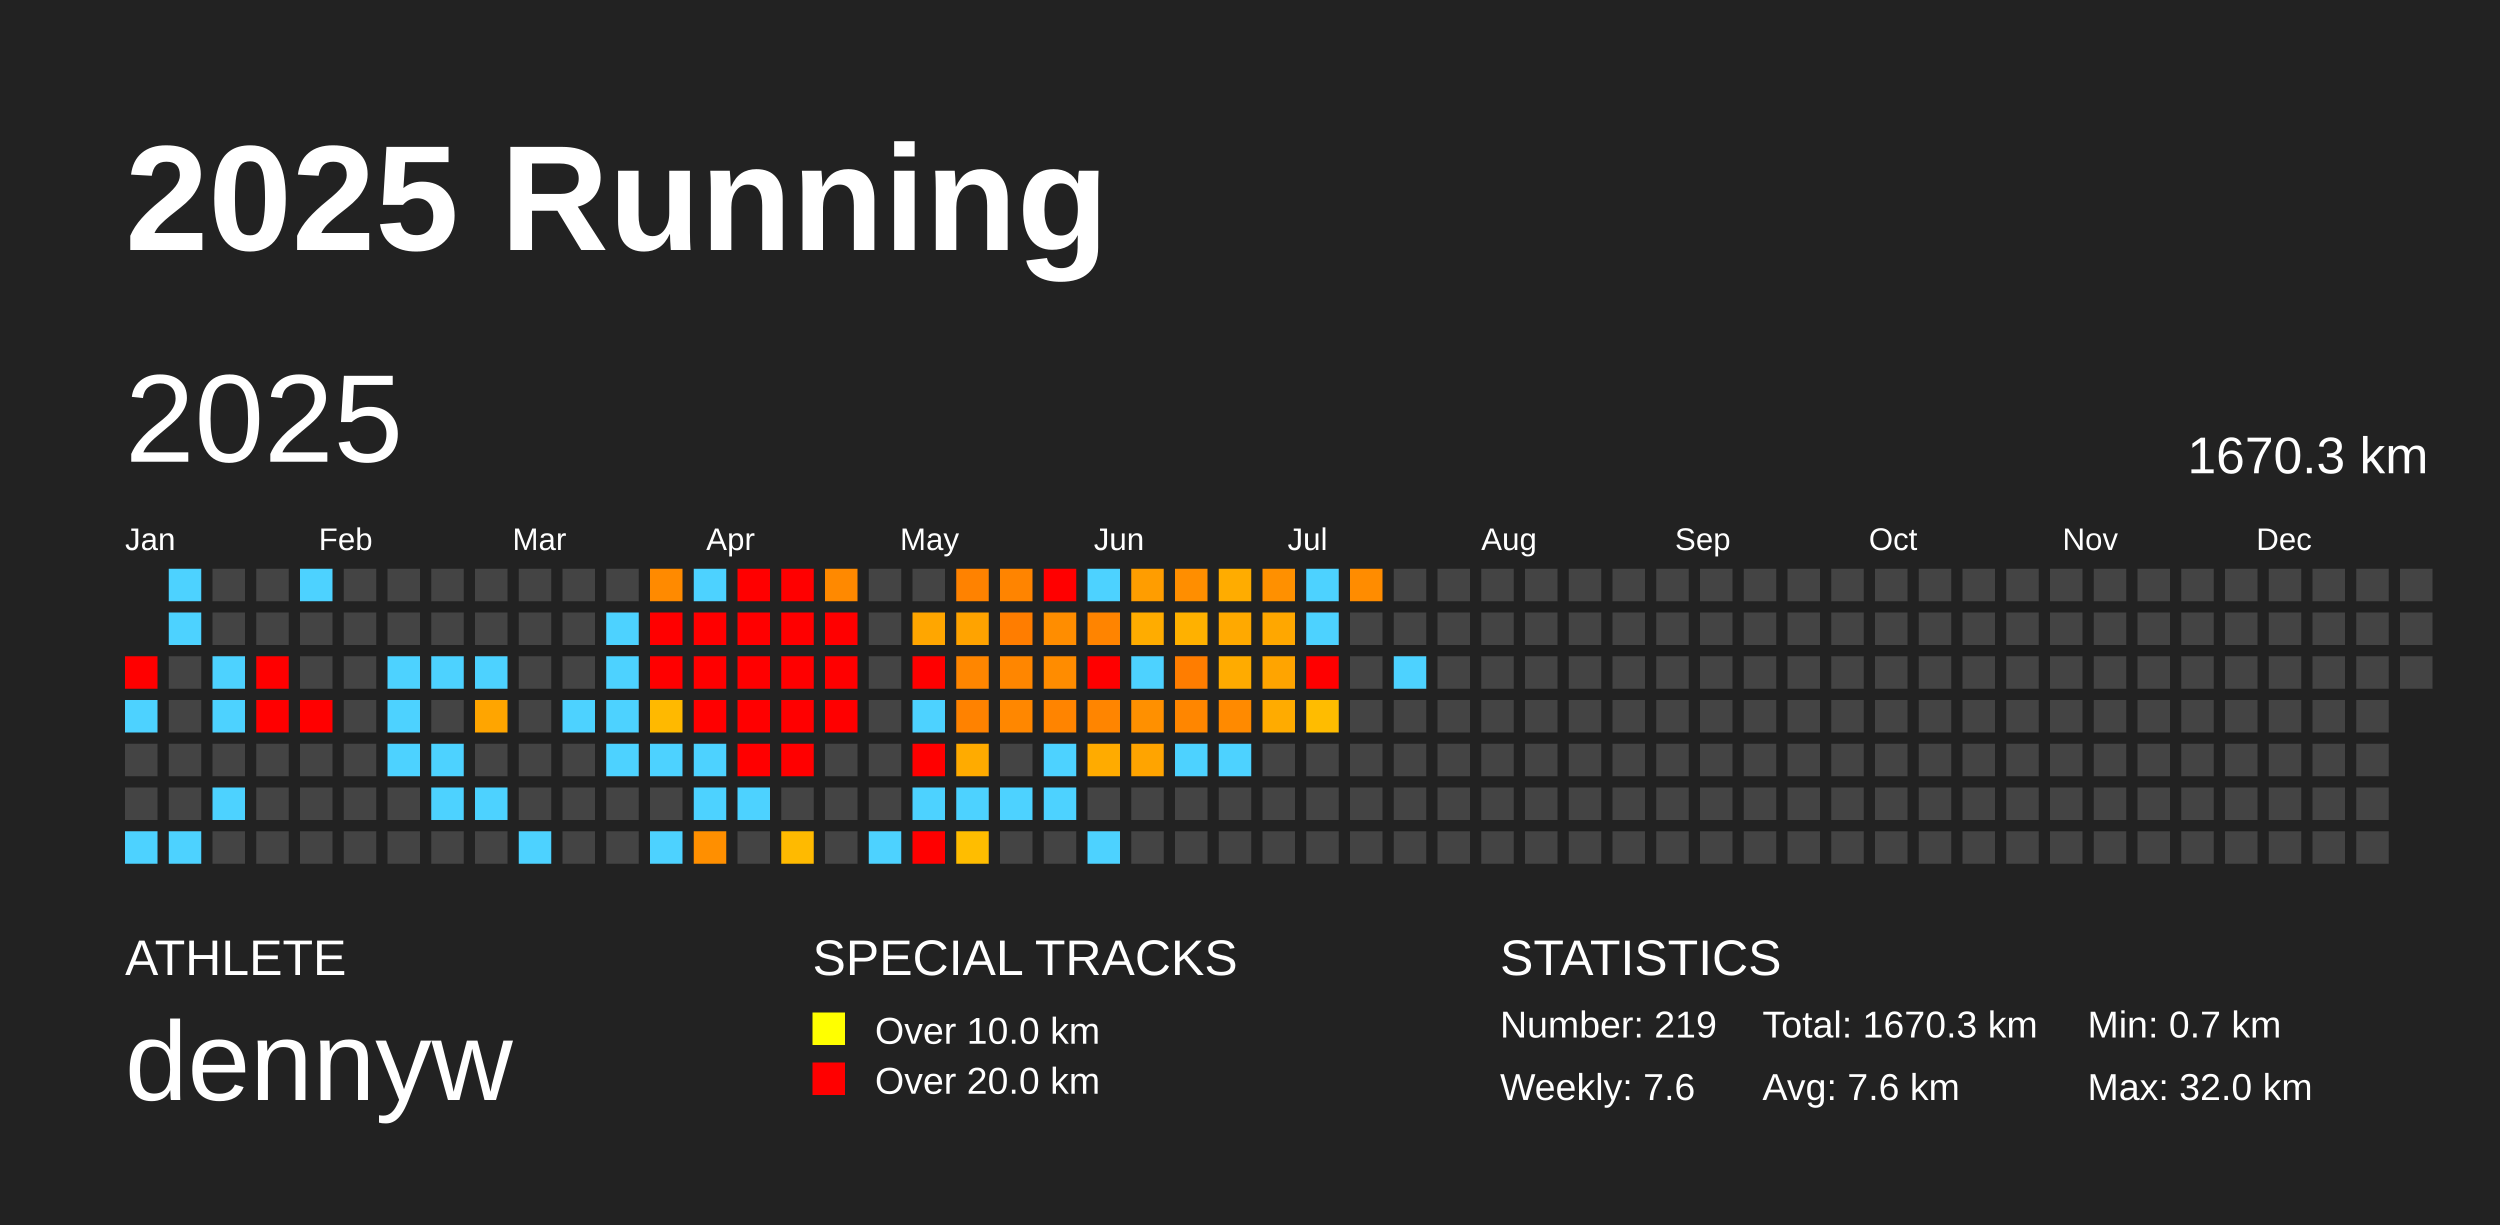
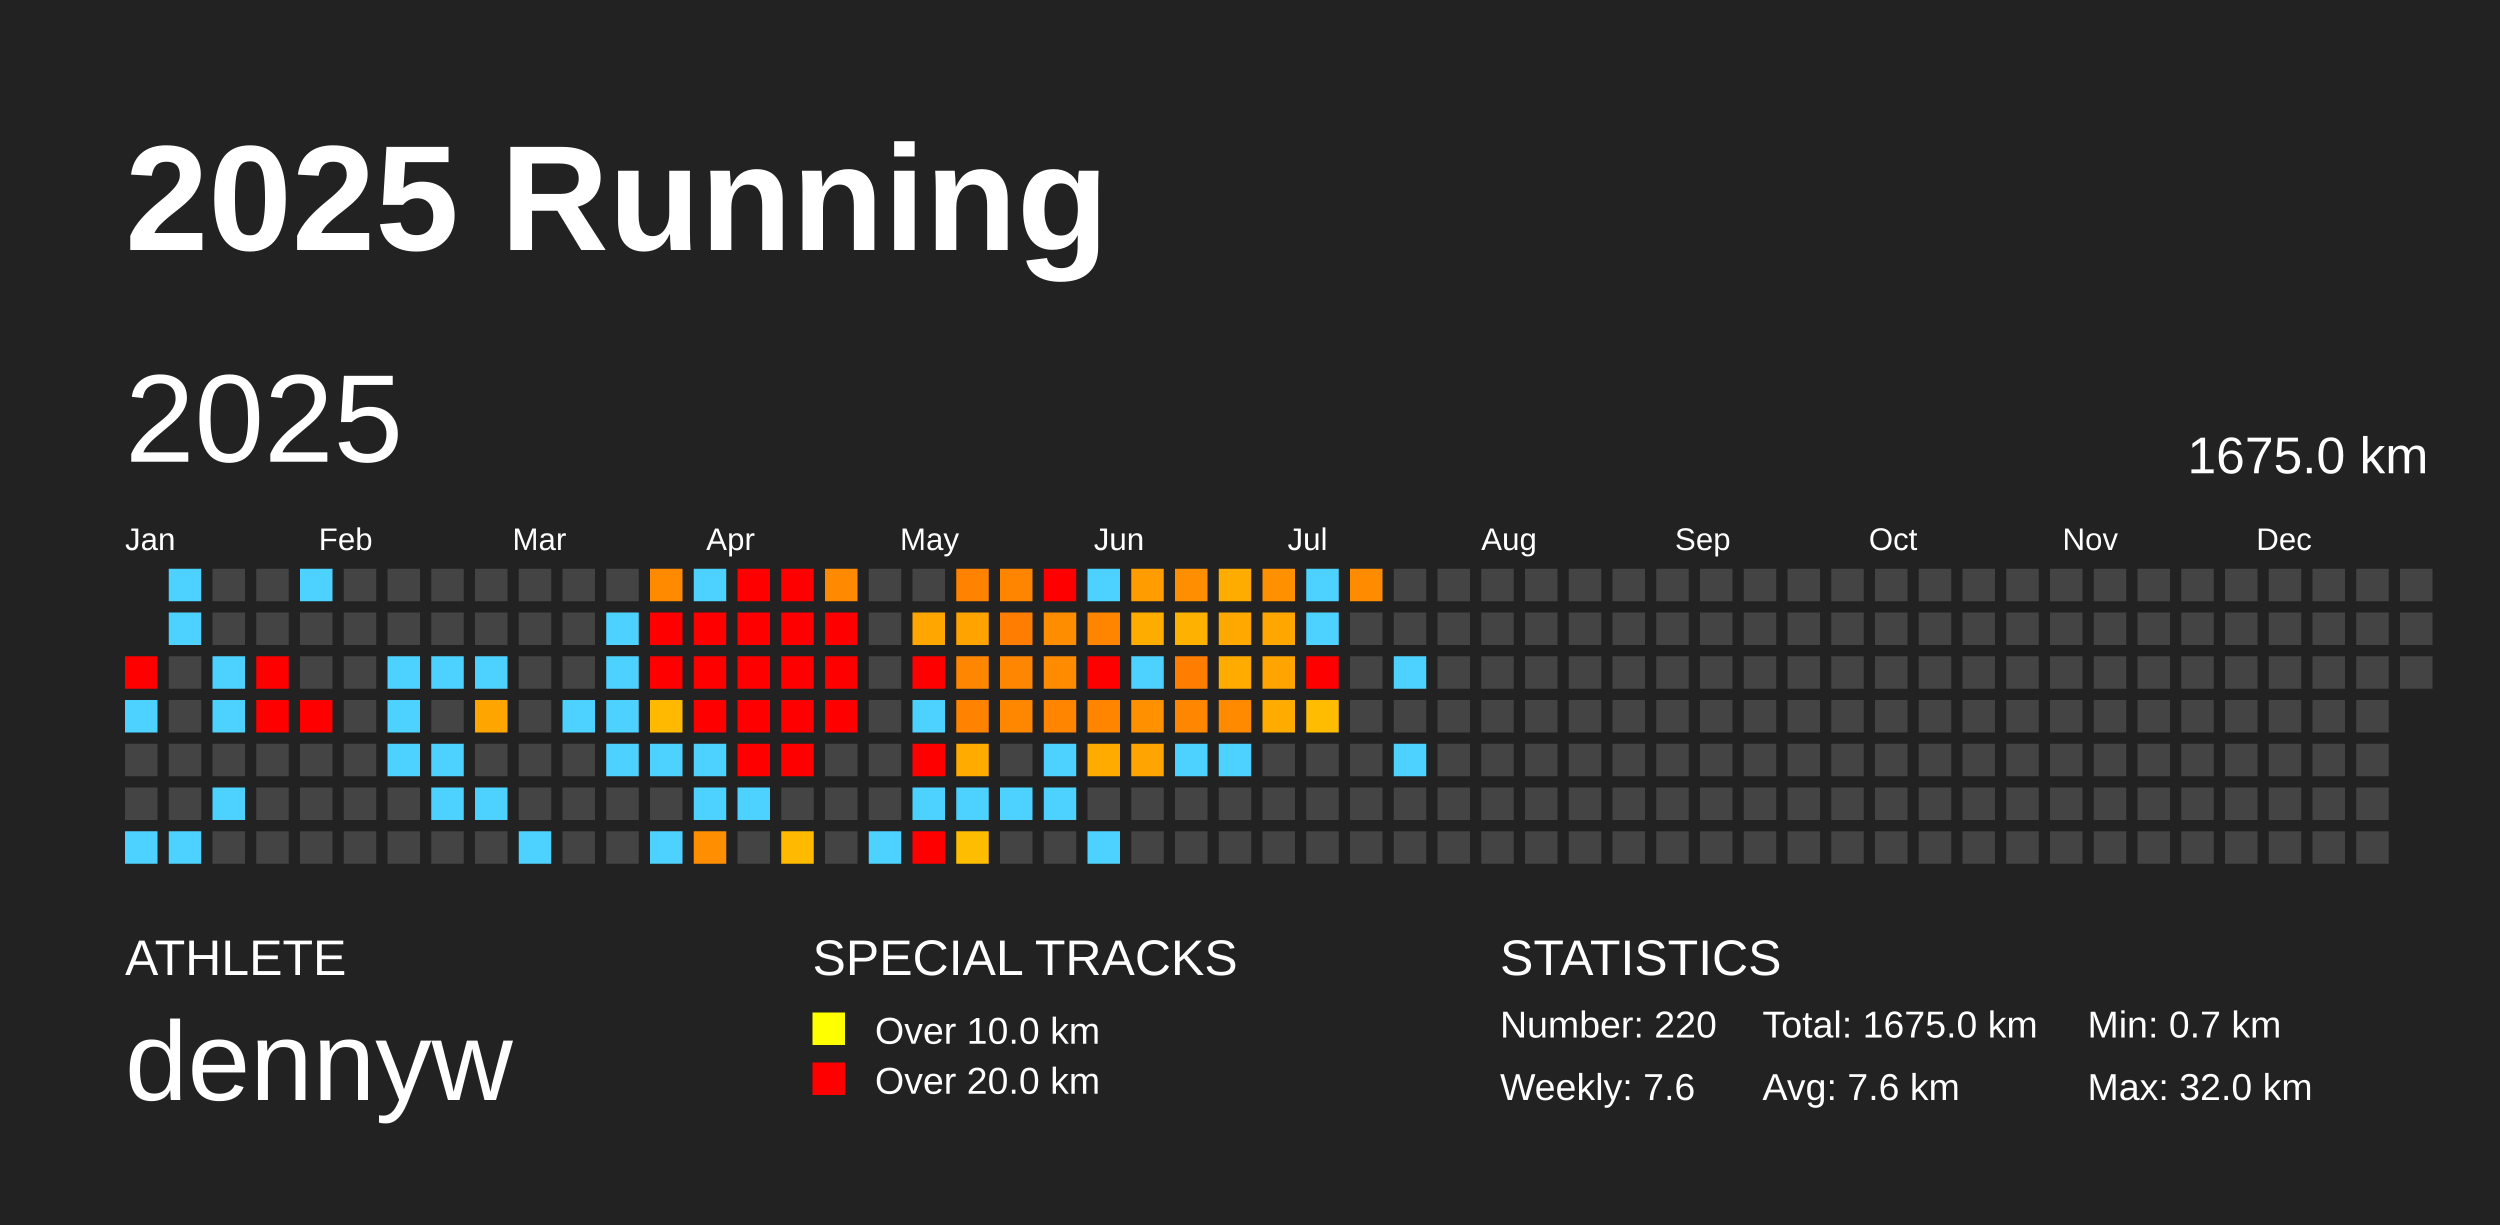
<svg xmlns="http://www.w3.org/2000/svg" baseProfile="full" height="98mm" version="1.1" viewBox="0,0,200,98" width="200mm">
  <defs />
  <rect fill="#222222" height="98" width="200" x="0" y="0" />
  <text fill="#FFFFFF" style="font-size:12px; font-family:Arial; font-weight:bold;" x="10" y="20">2025 Running</text>
  <text fill="#FFFFFF" style="font-size:4px; font-family:Arial" x="10" y="78">ATHLETE</text>
  <text fill="#FFFFFF" style="font-size:9px; font-family:Arial" x="10" y="88">dennyw</text>
  <text fill="#FFFFFF" style="font-size:4px; font-family:Arial" x="65" y="78">SPECIAL TRACKS</text>
  <rect fill="yellow" height="2.6" width="2.6" x="65" y="81" />
  <text fill="#FFFFFF" style="font-size:3px; font-family:Arial" x="70" y="83.5">Over 10.0 km</text>
  <rect fill="red" height="2.6" width="2.6" x="65" y="85" />
  <text fill="#FFFFFF" style="font-size:3px; font-family:Arial" x="70" y="87.5">Over 20.0 km</text>
  <text fill="#FFFFFF" style="font-size:4px; font-family:Arial" x="120" y="78">STATISTICS</text>
-   <text fill="#FFFFFF" style="font-size:3px; font-family:Arial" x="120" y="83">Number: 219</text>
+   <text fill="#FFFFFF" style="font-size:3px; font-family:Arial" x="120" y="83">Number: 220</text>
  <text fill="#FFFFFF" style="font-size:3px; font-family:Arial" x="120" y="88">Weekly: 7.6</text>
-   <text fill="#FFFFFF" style="font-size:3px; font-family:Arial" x="141" y="83">Total: 1670.3 km</text>
+   <text fill="#FFFFFF" style="font-size:3px; font-family:Arial" x="141" y="83">Total: 1675.0 km</text>
  <text fill="#FFFFFF" style="font-size:3px; font-family:Arial" x="141" y="88">Avg: 7.6 km</text>
  <text fill="#FFFFFF" style="font-size:3px; font-family:Arial" x="167" y="83">Min: 0.7 km</text>
  <text fill="#FFFFFF" style="font-size:3px; font-family:Arial" x="167" y="88">Max: 32.0 km</text>
  <text dominant-baseline="hanging" fill="#FFFFFF" style="font-size:10.0px; font-family:Arial;" x="10" y="30">2025</text>
-   <text dominant-baseline="hanging" fill="#FFFFFF" style="font-size:4.125px; font-family:Arial;" x="175" y="35">1670.3 km</text>
+   <text dominant-baseline="hanging" fill="#FFFFFF" style="font-size:4.125px; font-family:Arial;" x="175" y="35">1675.0 km</text>
  <text fill="#FFFFFF" style="font-size:2.5px; font-family:Arial" x="10.0" y="44">Jan</text>
  <text fill="#FFFFFF" style="font-size:2.5px; font-family:Arial" x="25.5" y="44">Feb</text>
  <text fill="#FFFFFF" style="font-size:2.5px; font-family:Arial" x="41.0" y="44">Mar</text>
  <text fill="#FFFFFF" style="font-size:2.5px; font-family:Arial" x="56.5" y="44">Apr</text>
  <text fill="#FFFFFF" style="font-size:2.5px; font-family:Arial" x="72.0" y="44">May</text>
  <text fill="#FFFFFF" style="font-size:2.5px; font-family:Arial" x="87.5" y="44">Jun</text>
  <text fill="#FFFFFF" style="font-size:2.5px; font-family:Arial" x="103.0" y="44">Jul</text>
  <text fill="#FFFFFF" style="font-size:2.5px; font-family:Arial" x="118.5" y="44">Aug</text>
  <text fill="#FFFFFF" style="font-size:2.5px; font-family:Arial" x="134.0" y="44">Sep</text>
  <text fill="#FFFFFF" style="font-size:2.5px; font-family:Arial" x="149.5" y="44">Oct</text>
  <text fill="#FFFFFF" style="font-size:2.5px; font-family:Arial" x="165.0" y="44">Nov</text>
  <text fill="#FFFFFF" style="font-size:2.5px; font-family:Arial" x="180.5" y="44">Dec</text>
  <rect fill="red" height="2.6" width="2.6" x="10.0" y="52.5" />
  <rect fill="#4dd2ff" height="2.6" width="2.6" x="10.0" y="56.0" />
  <rect fill="#444444" height="2.6" width="2.6" x="10.0" y="59.5" />
  <rect fill="#444444" height="2.6" width="2.6" x="10.0" y="63.0" />
  <rect fill="#4dd2ff" height="2.6" width="2.6" x="10.0" y="66.5" />
  <rect fill="#4dd2ff" height="2.6" width="2.6" x="13.5" y="45.5" />
  <rect fill="#4dd2ff" height="2.6" width="2.6" x="13.5" y="49.0" />
  <rect fill="#444444" height="2.6" width="2.6" x="13.5" y="52.5" />
  <rect fill="#444444" height="2.6" width="2.6" x="13.5" y="56.0" />
  <rect fill="#444444" height="2.6" width="2.6" x="13.5" y="59.5" />
  <rect fill="#444444" height="2.6" width="2.6" x="13.5" y="63.0" />
  <rect fill="#4dd2ff" height="2.6" width="2.6" x="13.5" y="66.5" />
  <rect fill="#444444" height="2.6" width="2.6" x="17.0" y="45.5" />
  <rect fill="#444444" height="2.6" width="2.6" x="17.0" y="49.0" />
  <rect fill="#4dd2ff" height="2.6" width="2.6" x="17.0" y="52.5" />
  <rect fill="#4dd2ff" height="2.6" width="2.6" x="17.0" y="56.0" />
  <rect fill="#444444" height="2.6" width="2.6" x="17.0" y="59.5" />
  <rect fill="#4dd2ff" height="2.6" width="2.6" x="17.0" y="63.0" />
  <rect fill="#444444" height="2.6" width="2.6" x="17.0" y="66.5" />
  <rect fill="#444444" height="2.6" width="2.6" x="20.5" y="45.5" />
  <rect fill="#444444" height="2.6" width="2.6" x="20.5" y="49.0" />
  <rect fill="red" height="2.6" width="2.6" x="20.5" y="52.5" />
  <rect fill="red" height="2.6" width="2.6" x="20.5" y="56.0" />
  <rect fill="#444444" height="2.6" width="2.6" x="20.5" y="59.5" />
  <rect fill="#444444" height="2.6" width="2.6" x="20.5" y="63.0" />
  <rect fill="#444444" height="2.6" width="2.6" x="20.5" y="66.5" />
  <rect fill="#4dd2ff" height="2.6" width="2.6" x="24.0" y="45.5" />
  <rect fill="#444444" height="2.6" width="2.6" x="24.0" y="49.0" />
  <rect fill="#444444" height="2.6" width="2.6" x="24.0" y="52.5" />
  <rect fill="red" height="2.6" width="2.6" x="24.0" y="56.0" />
  <rect fill="#444444" height="2.6" width="2.6" x="24.0" y="59.5" />
  <rect fill="#444444" height="2.6" width="2.6" x="24.0" y="63.0" />
  <rect fill="#444444" height="2.6" width="2.6" x="24.0" y="66.5" />
  <rect fill="#444444" height="2.6" width="2.6" x="27.5" y="45.5" />
  <rect fill="#444444" height="2.6" width="2.6" x="27.5" y="49.0" />
  <rect fill="#444444" height="2.6" width="2.6" x="27.5" y="52.5" />
  <rect fill="#444444" height="2.6" width="2.6" x="27.5" y="56.0" />
  <rect fill="#444444" height="2.6" width="2.6" x="27.5" y="59.5" />
  <rect fill="#444444" height="2.6" width="2.6" x="27.5" y="63.0" />
  <rect fill="#444444" height="2.6" width="2.6" x="27.5" y="66.5" />
  <rect fill="#444444" height="2.6" width="2.6" x="31.0" y="45.5" />
  <rect fill="#444444" height="2.6" width="2.6" x="31.0" y="49.0" />
  <rect fill="#4dd2ff" height="2.6" width="2.6" x="31.0" y="52.5" />
  <rect fill="#4dd2ff" height="2.6" width="2.6" x="31.0" y="56.0" />
  <rect fill="#4dd2ff" height="2.6" width="2.6" x="31.0" y="59.5" />
  <rect fill="#444444" height="2.6" width="2.6" x="31.0" y="63.0" />
  <rect fill="#444444" height="2.6" width="2.6" x="31.0" y="66.5" />
  <rect fill="#444444" height="2.6" width="2.6" x="34.5" y="45.5" />
  <rect fill="#444444" height="2.6" width="2.6" x="34.5" y="49.0" />
  <rect fill="#4dd2ff" height="2.6" width="2.6" x="34.5" y="52.5" />
  <rect fill="#444444" height="2.6" width="2.6" x="34.5" y="56.0" />
  <rect fill="#4dd2ff" height="2.6" width="2.6" x="34.5" y="59.5" />
  <rect fill="#4dd2ff" height="2.6" width="2.6" x="34.5" y="63.0" />
  <rect fill="#444444" height="2.6" width="2.6" x="34.5" y="66.5" />
  <rect fill="#444444" height="2.6" width="2.6" x="38.0" y="45.5" />
  <rect fill="#444444" height="2.6" width="2.6" x="38.0" y="49.0" />
  <rect fill="#4dd2ff" height="2.6" width="2.6" x="38.0" y="52.5" />
  <rect fill="#ffa500" height="2.6" width="2.6" x="38.0" y="56.0" />
  <rect fill="#444444" height="2.6" width="2.6" x="38.0" y="59.5" />
  <rect fill="#4dd2ff" height="2.6" width="2.6" x="38.0" y="63.0" />
  <rect fill="#444444" height="2.6" width="2.6" x="38.0" y="66.5" />
  <rect fill="#444444" height="2.6" width="2.6" x="41.5" y="45.5" />
  <rect fill="#444444" height="2.6" width="2.6" x="41.5" y="49.0" />
  <rect fill="#444444" height="2.6" width="2.6" x="41.5" y="52.5" />
  <rect fill="#444444" height="2.6" width="2.6" x="41.5" y="56.0" />
  <rect fill="#444444" height="2.6" width="2.6" x="41.5" y="59.5" />
  <rect fill="#444444" height="2.6" width="2.6" x="41.5" y="63.0" />
  <rect fill="#4dd2ff" height="2.6" width="2.6" x="41.5" y="66.5" />
  <rect fill="#444444" height="2.6" width="2.6" x="45.0" y="45.5" />
  <rect fill="#444444" height="2.6" width="2.6" x="45.0" y="49.0" />
  <rect fill="#444444" height="2.6" width="2.6" x="45.0" y="52.5" />
  <rect fill="#4dd2ff" height="2.6" width="2.6" x="45.0" y="56.0" />
  <rect fill="#444444" height="2.6" width="2.6" x="45.0" y="59.5" />
  <rect fill="#444444" height="2.6" width="2.6" x="45.0" y="63.0" />
  <rect fill="#444444" height="2.6" width="2.6" x="45.0" y="66.5" />
  <rect fill="#444444" height="2.6" width="2.6" x="48.5" y="45.5" />
  <rect fill="#4dd2ff" height="2.6" width="2.6" x="48.5" y="49.0" />
  <rect fill="#4dd2ff" height="2.6" width="2.6" x="48.5" y="52.5" />
  <rect fill="#4dd2ff" height="2.6" width="2.6" x="48.5" y="56.0" />
  <rect fill="#4dd2ff" height="2.6" width="2.6" x="48.5" y="59.5" />
  <rect fill="#444444" height="2.6" width="2.6" x="48.5" y="63.0" />
  <rect fill="#444444" height="2.6" width="2.6" x="48.5" y="66.5" />
  <rect fill="#ff8a00" height="2.6" width="2.6" x="52.0" y="45.5" />
  <rect fill="red" height="2.6" width="2.6" x="52.0" y="49.0" />
  <rect fill="red" height="2.6" width="2.6" x="52.0" y="52.5" />
  <rect fill="#ffb900" height="2.6" width="2.6" x="52.0" y="56.0" />
  <rect fill="#4dd2ff" height="2.6" width="2.6" x="52.0" y="59.5" />
  <rect fill="#444444" height="2.6" width="2.6" x="52.0" y="63.0" />
  <rect fill="#4dd2ff" height="2.6" width="2.6" x="52.0" y="66.5" />
  <rect fill="#4dd2ff" height="2.6" width="2.6" x="55.5" y="45.5" />
  <rect fill="red" height="2.6" width="2.6" x="55.5" y="49.0" />
  <rect fill="red" height="2.6" width="2.6" x="55.5" y="52.5" />
  <rect fill="red" height="2.6" width="2.6" x="55.5" y="56.0" />
  <rect fill="#4dd2ff" height="2.6" width="2.6" x="55.5" y="59.5" />
  <rect fill="#4dd2ff" height="2.6" width="2.6" x="55.5" y="63.0" />
  <rect fill="#ff8f00" height="2.6" width="2.6" x="55.5" y="66.5" />
  <rect fill="red" height="2.6" width="2.6" x="59.0" y="45.5" />
  <rect fill="red" height="2.6" width="2.6" x="59.0" y="49.0" />
  <rect fill="red" height="2.6" width="2.6" x="59.0" y="52.5" />
  <rect fill="red" height="2.6" width="2.6" x="59.0" y="56.0" />
  <rect fill="red" height="2.6" width="2.6" x="59.0" y="59.5" />
  <rect fill="#4dd2ff" height="2.6" width="2.6" x="59.0" y="63.0" />
  <rect fill="#444444" height="2.6" width="2.6" x="59.0" y="66.5" />
  <rect fill="red" height="2.6" width="2.6" x="62.5" y="45.5" />
  <rect fill="red" height="2.6" width="2.6" x="62.5" y="49.0" />
  <rect fill="red" height="2.6" width="2.6" x="62.5" y="52.5" />
  <rect fill="red" height="2.6" width="2.6" x="62.5" y="56.0" />
  <rect fill="red" height="2.6" width="2.6" x="62.5" y="59.5" />
  <rect fill="#444444" height="2.6" width="2.6" x="62.5" y="63.0" />
  <rect fill="#ffba00" height="2.6" width="2.6" x="62.5" y="66.5" />
  <rect fill="#ff8900" height="2.6" width="2.6" x="66.0" y="45.5" />
  <rect fill="red" height="2.6" width="2.6" x="66.0" y="49.0" />
  <rect fill="red" height="2.6" width="2.6" x="66.0" y="52.5" />
  <rect fill="red" height="2.6" width="2.6" x="66.0" y="56.0" />
  <rect fill="#444444" height="2.6" width="2.6" x="66.0" y="59.5" />
  <rect fill="#444444" height="2.6" width="2.6" x="66.0" y="63.0" />
  <rect fill="#444444" height="2.6" width="2.6" x="66.0" y="66.5" />
  <rect fill="#444444" height="2.6" width="2.6" x="69.5" y="45.5" />
  <rect fill="#444444" height="2.6" width="2.6" x="69.5" y="49.0" />
  <rect fill="#444444" height="2.6" width="2.6" x="69.5" y="52.5" />
  <rect fill="#444444" height="2.6" width="2.6" x="69.5" y="56.0" />
  <rect fill="#444444" height="2.6" width="2.6" x="69.5" y="59.5" />
  <rect fill="#444444" height="2.6" width="2.6" x="69.5" y="63.0" />
  <rect fill="#4dd2ff" height="2.6" width="2.6" x="69.5" y="66.5" />
  <rect fill="#444444" height="2.6" width="2.6" x="73.0" y="45.5" />
  <rect fill="#ffa600" height="2.6" width="2.6" x="73.0" y="49.0" />
  <rect fill="red" height="2.6" width="2.6" x="73.0" y="52.5" />
  <rect fill="#4dd2ff" height="2.6" width="2.6" x="73.0" y="56.0" />
  <rect fill="red" height="2.6" width="2.6" x="73.0" y="59.5" />
  <rect fill="#4dd2ff" height="2.6" width="2.6" x="73.0" y="63.0" />
  <rect fill="red" height="2.6" width="2.6" x="73.0" y="66.5" />
  <rect fill="#ff8200" height="2.6" width="2.6" x="76.5" y="45.5" />
  <rect fill="#ffa300" height="2.6" width="2.6" x="76.5" y="49.0" />
  <rect fill="#ff8600" height="2.6" width="2.6" x="76.5" y="52.5" />
  <rect fill="#ff8200" height="2.6" width="2.6" x="76.5" y="56.0" />
  <rect fill="#ffab00" height="2.6" width="2.6" x="76.5" y="59.5" />
  <rect fill="#4dd2ff" height="2.6" width="2.6" x="76.5" y="63.0" />
  <rect fill="#ffbd00" height="2.6" width="2.6" x="76.5" y="66.5" />
  <rect fill="#ff8400" height="2.6" width="2.6" x="80.0" y="45.5" />
  <rect fill="#ff7d00" height="2.6" width="2.6" x="80.0" y="49.0" />
  <rect fill="#ff8600" height="2.6" width="2.6" x="80.0" y="52.5" />
  <rect fill="#ff8700" height="2.6" width="2.6" x="80.0" y="56.0" />
  <rect fill="#444444" height="2.6" width="2.6" x="80.0" y="59.5" />
  <rect fill="#4dd2ff" height="2.6" width="2.6" x="80.0" y="63.0" />
  <rect fill="#444444" height="2.6" width="2.6" x="80.0" y="66.5" />
  <rect fill="red" height="2.6" width="2.6" x="83.5" y="45.5" />
  <rect fill="#ff8d00" height="2.6" width="2.6" x="83.5" y="49.0" />
  <rect fill="#ff8c00" height="2.6" width="2.6" x="83.5" y="52.5" />
  <rect fill="#ff8400" height="2.6" width="2.6" x="83.5" y="56.0" />
  <rect fill="#4dd2ff" height="2.6" width="2.6" x="83.5" y="59.5" />
  <rect fill="#4dd2ff" height="2.6" width="2.6" x="83.5" y="63.0" />
  <rect fill="#444444" height="2.6" width="2.6" x="83.5" y="66.5" />
  <rect fill="#4dd2ff" height="2.6" width="2.6" x="87.0" y="45.5" />
  <rect fill="#ff8400" height="2.6" width="2.6" x="87.0" y="49.0" />
  <rect fill="red" height="2.6" width="2.6" x="87.0" y="52.5" />
  <rect fill="#ff8500" height="2.6" width="2.6" x="87.0" y="56.0" />
  <rect fill="#ffab00" height="2.6" width="2.6" x="87.0" y="59.5" />
  <rect fill="#444444" height="2.6" width="2.6" x="87.0" y="63.0" />
  <rect fill="#4dd2ff" height="2.6" width="2.6" x="87.0" y="66.5" />
  <rect fill="#ff9d00" height="2.6" width="2.6" x="90.5" y="45.5" />
  <rect fill="#ffac00" height="2.6" width="2.6" x="90.5" y="49.0" />
  <rect fill="#4dd2ff" height="2.6" width="2.6" x="90.5" y="52.5" />
  <rect fill="#ff9000" height="2.6" width="2.6" x="90.5" y="56.0" />
  <rect fill="#ffa400" height="2.6" width="2.6" x="90.5" y="59.5" />
  <rect fill="#444444" height="2.6" width="2.6" x="90.5" y="63.0" />
  <rect fill="#444444" height="2.6" width="2.6" x="90.5" y="66.5" />
  <rect fill="#ff8e00" height="2.6" width="2.6" x="94.0" y="45.5" />
  <rect fill="#ffb100" height="2.6" width="2.6" x="94.0" y="49.0" />
  <rect fill="#ff7d00" height="2.6" width="2.6" x="94.0" y="52.5" />
  <rect fill="#ff8600" height="2.6" width="2.6" x="94.0" y="56.0" />
  <rect fill="#4dd2ff" height="2.6" width="2.6" x="94.0" y="59.5" />
  <rect fill="#444444" height="2.6" width="2.6" x="94.0" y="63.0" />
  <rect fill="#444444" height="2.6" width="2.6" x="94.0" y="66.5" />
  <rect fill="#ffac00" height="2.6" width="2.6" x="97.5" y="45.5" />
  <rect fill="#ffa900" height="2.6" width="2.6" x="97.5" y="49.0" />
  <rect fill="#ffab00" height="2.6" width="2.6" x="97.5" y="52.5" />
  <rect fill="#ff8a00" height="2.6" width="2.6" x="97.5" y="56.0" />
  <rect fill="#4dd2ff" height="2.6" width="2.6" x="97.5" y="59.5" />
  <rect fill="#444444" height="2.6" width="2.6" x="97.5" y="63.0" />
  <rect fill="#444444" height="2.6" width="2.6" x="97.5" y="66.5" />
  <rect fill="#ff9000" height="2.6" width="2.6" x="101.0" y="45.5" />
  <rect fill="#ffa700" height="2.6" width="2.6" x="101.0" y="49.0" />
  <rect fill="#ffa400" height="2.6" width="2.6" x="101.0" y="52.5" />
  <rect fill="#ffab00" height="2.6" width="2.6" x="101.0" y="56.0" />
  <rect fill="#444444" height="2.6" width="2.6" x="101.0" y="59.5" />
  <rect fill="#444444" height="2.6" width="2.6" x="101.0" y="63.0" />
  <rect fill="#444444" height="2.6" width="2.6" x="101.0" y="66.5" />
  <rect fill="#4dd2ff" height="2.6" width="2.6" x="104.5" y="45.5" />
  <rect fill="#4dd2ff" height="2.6" width="2.6" x="104.5" y="49.0" />
  <rect fill="red" height="2.6" width="2.6" x="104.5" y="52.5" />
  <rect fill="#ffbc00" height="2.6" width="2.6" x="104.5" y="56.0" />
  <rect fill="#444444" height="2.6" width="2.6" x="104.5" y="59.5" />
  <rect fill="#444444" height="2.6" width="2.6" x="104.5" y="63.0" />
  <rect fill="#444444" height="2.6" width="2.6" x="104.5" y="66.5" />
  <rect fill="#ff8c00" height="2.6" width="2.6" x="108.0" y="45.5" />
  <rect fill="#444444" height="2.6" width="2.6" x="108.0" y="49.0" />
  <rect fill="#444444" height="2.6" width="2.6" x="108.0" y="52.5" />
  <rect fill="#444444" height="2.6" width="2.6" x="108.0" y="56.0" />
  <rect fill="#444444" height="2.6" width="2.6" x="108.0" y="59.5" />
  <rect fill="#444444" height="2.6" width="2.6" x="108.0" y="63.0" />
  <rect fill="#444444" height="2.6" width="2.6" x="108.0" y="66.5" />
  <rect fill="#444444" height="2.6" width="2.6" x="111.5" y="45.5" />
  <rect fill="#444444" height="2.6" width="2.6" x="111.5" y="49.0" />
  <rect fill="#4dd2ff" height="2.6" width="2.6" x="111.5" y="52.5" />
  <rect fill="#444444" height="2.6" width="2.6" x="111.5" y="56.0" />
-   <rect fill="#444444" height="2.6" width="2.6" x="111.5" y="59.5" />
+   <rect fill="#4dd2ff" height="2.6" width="2.6" x="111.5" y="59.5" />
  <rect fill="#444444" height="2.6" width="2.6" x="111.5" y="63.0" />
  <rect fill="#444444" height="2.6" width="2.6" x="111.5" y="66.5" />
  <rect fill="#444444" height="2.6" width="2.6" x="115.0" y="45.5" />
  <rect fill="#444444" height="2.6" width="2.6" x="115.0" y="49.0" />
  <rect fill="#444444" height="2.6" width="2.6" x="115.0" y="52.5" />
  <rect fill="#444444" height="2.6" width="2.6" x="115.0" y="56.0" />
  <rect fill="#444444" height="2.6" width="2.6" x="115.0" y="59.5" />
  <rect fill="#444444" height="2.6" width="2.6" x="115.0" y="63.0" />
  <rect fill="#444444" height="2.6" width="2.6" x="115.0" y="66.5" />
  <rect fill="#444444" height="2.6" width="2.6" x="118.5" y="45.5" />
  <rect fill="#444444" height="2.6" width="2.6" x="118.5" y="49.0" />
  <rect fill="#444444" height="2.6" width="2.6" x="118.5" y="52.5" />
  <rect fill="#444444" height="2.6" width="2.6" x="118.5" y="56.0" />
  <rect fill="#444444" height="2.6" width="2.6" x="118.5" y="59.5" />
  <rect fill="#444444" height="2.6" width="2.6" x="118.5" y="63.0" />
  <rect fill="#444444" height="2.6" width="2.6" x="118.5" y="66.5" />
  <rect fill="#444444" height="2.6" width="2.6" x="122.0" y="45.5" />
  <rect fill="#444444" height="2.6" width="2.6" x="122.0" y="49.0" />
  <rect fill="#444444" height="2.6" width="2.6" x="122.0" y="52.5" />
  <rect fill="#444444" height="2.6" width="2.6" x="122.0" y="56.0" />
  <rect fill="#444444" height="2.6" width="2.6" x="122.0" y="59.5" />
  <rect fill="#444444" height="2.6" width="2.6" x="122.0" y="63.0" />
  <rect fill="#444444" height="2.6" width="2.6" x="122.0" y="66.5" />
  <rect fill="#444444" height="2.6" width="2.6" x="125.5" y="45.5" />
  <rect fill="#444444" height="2.6" width="2.6" x="125.5" y="49.0" />
  <rect fill="#444444" height="2.6" width="2.6" x="125.5" y="52.5" />
  <rect fill="#444444" height="2.6" width="2.6" x="125.5" y="56.0" />
  <rect fill="#444444" height="2.6" width="2.6" x="125.5" y="59.5" />
  <rect fill="#444444" height="2.6" width="2.6" x="125.5" y="63.0" />
  <rect fill="#444444" height="2.6" width="2.6" x="125.5" y="66.5" />
  <rect fill="#444444" height="2.6" width="2.6" x="129.0" y="45.5" />
  <rect fill="#444444" height="2.6" width="2.6" x="129.0" y="49.0" />
  <rect fill="#444444" height="2.6" width="2.6" x="129.0" y="52.5" />
  <rect fill="#444444" height="2.6" width="2.6" x="129.0" y="56.0" />
  <rect fill="#444444" height="2.6" width="2.6" x="129.0" y="59.5" />
  <rect fill="#444444" height="2.6" width="2.6" x="129.0" y="63.0" />
  <rect fill="#444444" height="2.6" width="2.6" x="129.0" y="66.5" />
  <rect fill="#444444" height="2.6" width="2.6" x="132.5" y="45.5" />
  <rect fill="#444444" height="2.6" width="2.6" x="132.5" y="49.0" />
  <rect fill="#444444" height="2.6" width="2.6" x="132.5" y="52.5" />
  <rect fill="#444444" height="2.6" width="2.6" x="132.5" y="56.0" />
  <rect fill="#444444" height="2.6" width="2.6" x="132.5" y="59.5" />
  <rect fill="#444444" height="2.6" width="2.6" x="132.5" y="63.0" />
  <rect fill="#444444" height="2.6" width="2.6" x="132.5" y="66.5" />
  <rect fill="#444444" height="2.6" width="2.6" x="136.0" y="45.5" />
  <rect fill="#444444" height="2.6" width="2.6" x="136.0" y="49.0" />
  <rect fill="#444444" height="2.6" width="2.6" x="136.0" y="52.5" />
  <rect fill="#444444" height="2.6" width="2.6" x="136.0" y="56.0" />
  <rect fill="#444444" height="2.6" width="2.6" x="136.0" y="59.5" />
  <rect fill="#444444" height="2.6" width="2.6" x="136.0" y="63.0" />
  <rect fill="#444444" height="2.6" width="2.6" x="136.0" y="66.5" />
  <rect fill="#444444" height="2.6" width="2.6" x="139.5" y="45.5" />
  <rect fill="#444444" height="2.6" width="2.6" x="139.5" y="49.0" />
  <rect fill="#444444" height="2.6" width="2.6" x="139.5" y="52.5" />
  <rect fill="#444444" height="2.6" width="2.6" x="139.5" y="56.0" />
  <rect fill="#444444" height="2.6" width="2.6" x="139.5" y="59.5" />
  <rect fill="#444444" height="2.6" width="2.6" x="139.5" y="63.0" />
  <rect fill="#444444" height="2.6" width="2.6" x="139.5" y="66.5" />
  <rect fill="#444444" height="2.6" width="2.6" x="143.0" y="45.5" />
  <rect fill="#444444" height="2.6" width="2.6" x="143.0" y="49.0" />
  <rect fill="#444444" height="2.6" width="2.6" x="143.0" y="52.5" />
  <rect fill="#444444" height="2.6" width="2.6" x="143.0" y="56.0" />
  <rect fill="#444444" height="2.6" width="2.6" x="143.0" y="59.5" />
  <rect fill="#444444" height="2.6" width="2.6" x="143.0" y="63.0" />
  <rect fill="#444444" height="2.6" width="2.6" x="143.0" y="66.5" />
  <rect fill="#444444" height="2.6" width="2.6" x="146.5" y="45.5" />
  <rect fill="#444444" height="2.6" width="2.6" x="146.5" y="49.0" />
  <rect fill="#444444" height="2.6" width="2.6" x="146.5" y="52.5" />
  <rect fill="#444444" height="2.6" width="2.6" x="146.5" y="56.0" />
  <rect fill="#444444" height="2.6" width="2.6" x="146.5" y="59.5" />
  <rect fill="#444444" height="2.6" width="2.6" x="146.5" y="63.0" />
  <rect fill="#444444" height="2.6" width="2.6" x="146.5" y="66.5" />
  <rect fill="#444444" height="2.6" width="2.6" x="150.0" y="45.5" />
  <rect fill="#444444" height="2.6" width="2.6" x="150.0" y="49.0" />
  <rect fill="#444444" height="2.6" width="2.6" x="150.0" y="52.5" />
  <rect fill="#444444" height="2.6" width="2.6" x="150.0" y="56.0" />
  <rect fill="#444444" height="2.6" width="2.6" x="150.0" y="59.5" />
  <rect fill="#444444" height="2.6" width="2.6" x="150.0" y="63.0" />
  <rect fill="#444444" height="2.6" width="2.6" x="150.0" y="66.5" />
  <rect fill="#444444" height="2.6" width="2.6" x="153.5" y="45.5" />
  <rect fill="#444444" height="2.6" width="2.6" x="153.5" y="49.0" />
  <rect fill="#444444" height="2.6" width="2.6" x="153.5" y="52.5" />
  <rect fill="#444444" height="2.6" width="2.6" x="153.5" y="56.0" />
  <rect fill="#444444" height="2.6" width="2.6" x="153.5" y="59.5" />
  <rect fill="#444444" height="2.6" width="2.6" x="153.5" y="63.0" />
  <rect fill="#444444" height="2.6" width="2.6" x="153.5" y="66.5" />
  <rect fill="#444444" height="2.6" width="2.6" x="157.0" y="45.5" />
  <rect fill="#444444" height="2.6" width="2.6" x="157.0" y="49.0" />
  <rect fill="#444444" height="2.6" width="2.6" x="157.0" y="52.5" />
  <rect fill="#444444" height="2.6" width="2.6" x="157.0" y="56.0" />
  <rect fill="#444444" height="2.6" width="2.6" x="157.0" y="59.5" />
  <rect fill="#444444" height="2.6" width="2.6" x="157.0" y="63.0" />
  <rect fill="#444444" height="2.6" width="2.6" x="157.0" y="66.5" />
  <rect fill="#444444" height="2.6" width="2.6" x="160.5" y="45.5" />
  <rect fill="#444444" height="2.6" width="2.6" x="160.5" y="49.0" />
  <rect fill="#444444" height="2.6" width="2.6" x="160.5" y="52.5" />
  <rect fill="#444444" height="2.6" width="2.6" x="160.5" y="56.0" />
  <rect fill="#444444" height="2.6" width="2.6" x="160.5" y="59.5" />
  <rect fill="#444444" height="2.6" width="2.6" x="160.5" y="63.0" />
  <rect fill="#444444" height="2.6" width="2.6" x="160.5" y="66.5" />
  <rect fill="#444444" height="2.6" width="2.6" x="164.0" y="45.5" />
  <rect fill="#444444" height="2.6" width="2.6" x="164.0" y="49.0" />
  <rect fill="#444444" height="2.6" width="2.6" x="164.0" y="52.5" />
  <rect fill="#444444" height="2.6" width="2.6" x="164.0" y="56.0" />
  <rect fill="#444444" height="2.6" width="2.6" x="164.0" y="59.5" />
  <rect fill="#444444" height="2.6" width="2.6" x="164.0" y="63.0" />
  <rect fill="#444444" height="2.6" width="2.6" x="164.0" y="66.5" />
  <rect fill="#444444" height="2.6" width="2.6" x="167.5" y="45.5" />
  <rect fill="#444444" height="2.6" width="2.6" x="167.5" y="49.0" />
  <rect fill="#444444" height="2.6" width="2.6" x="167.5" y="52.5" />
  <rect fill="#444444" height="2.6" width="2.6" x="167.5" y="56.0" />
  <rect fill="#444444" height="2.6" width="2.6" x="167.5" y="59.5" />
  <rect fill="#444444" height="2.6" width="2.6" x="167.5" y="63.0" />
  <rect fill="#444444" height="2.6" width="2.6" x="167.5" y="66.5" />
  <rect fill="#444444" height="2.6" width="2.6" x="171.0" y="45.5" />
  <rect fill="#444444" height="2.6" width="2.6" x="171.0" y="49.0" />
  <rect fill="#444444" height="2.6" width="2.6" x="171.0" y="52.5" />
  <rect fill="#444444" height="2.6" width="2.6" x="171.0" y="56.0" />
  <rect fill="#444444" height="2.6" width="2.6" x="171.0" y="59.5" />
  <rect fill="#444444" height="2.6" width="2.6" x="171.0" y="63.0" />
  <rect fill="#444444" height="2.6" width="2.6" x="171.0" y="66.5" />
  <rect fill="#444444" height="2.6" width="2.6" x="174.5" y="45.5" />
  <rect fill="#444444" height="2.6" width="2.6" x="174.5" y="49.0" />
  <rect fill="#444444" height="2.6" width="2.6" x="174.5" y="52.5" />
  <rect fill="#444444" height="2.6" width="2.6" x="174.5" y="56.0" />
  <rect fill="#444444" height="2.6" width="2.6" x="174.5" y="59.5" />
  <rect fill="#444444" height="2.6" width="2.6" x="174.5" y="63.0" />
  <rect fill="#444444" height="2.6" width="2.6" x="174.5" y="66.5" />
  <rect fill="#444444" height="2.6" width="2.6" x="178.0" y="45.5" />
  <rect fill="#444444" height="2.6" width="2.6" x="178.0" y="49.0" />
  <rect fill="#444444" height="2.6" width="2.6" x="178.0" y="52.5" />
  <rect fill="#444444" height="2.6" width="2.6" x="178.0" y="56.0" />
  <rect fill="#444444" height="2.6" width="2.6" x="178.0" y="59.5" />
  <rect fill="#444444" height="2.6" width="2.6" x="178.0" y="63.0" />
  <rect fill="#444444" height="2.6" width="2.6" x="178.0" y="66.5" />
  <rect fill="#444444" height="2.6" width="2.6" x="181.5" y="45.5" />
  <rect fill="#444444" height="2.6" width="2.6" x="181.5" y="49.0" />
  <rect fill="#444444" height="2.6" width="2.6" x="181.5" y="52.5" />
  <rect fill="#444444" height="2.6" width="2.6" x="181.5" y="56.0" />
  <rect fill="#444444" height="2.6" width="2.6" x="181.5" y="59.5" />
  <rect fill="#444444" height="2.6" width="2.6" x="181.5" y="63.0" />
  <rect fill="#444444" height="2.6" width="2.6" x="181.5" y="66.5" />
  <rect fill="#444444" height="2.6" width="2.6" x="185.0" y="45.5" />
  <rect fill="#444444" height="2.6" width="2.6" x="185.0" y="49.0" />
  <rect fill="#444444" height="2.6" width="2.6" x="185.0" y="52.5" />
  <rect fill="#444444" height="2.6" width="2.6" x="185.0" y="56.0" />
  <rect fill="#444444" height="2.6" width="2.6" x="185.0" y="59.5" />
  <rect fill="#444444" height="2.6" width="2.6" x="185.0" y="63.0" />
  <rect fill="#444444" height="2.6" width="2.6" x="185.0" y="66.5" />
  <rect fill="#444444" height="2.6" width="2.6" x="188.5" y="45.5" />
  <rect fill="#444444" height="2.6" width="2.6" x="188.5" y="49.0" />
  <rect fill="#444444" height="2.6" width="2.6" x="188.5" y="52.5" />
  <rect fill="#444444" height="2.6" width="2.6" x="188.5" y="56.0" />
  <rect fill="#444444" height="2.6" width="2.6" x="188.5" y="59.5" />
  <rect fill="#444444" height="2.6" width="2.6" x="188.5" y="63.0" />
  <rect fill="#444444" height="2.6" width="2.6" x="188.5" y="66.5" />
  <rect fill="#444444" height="2.6" width="2.6" x="192.0" y="45.5" />
  <rect fill="#444444" height="2.6" width="2.6" x="192.0" y="49.0" />
  <rect fill="#444444" height="2.6" width="2.6" x="192.0" y="52.5" />
</svg>
